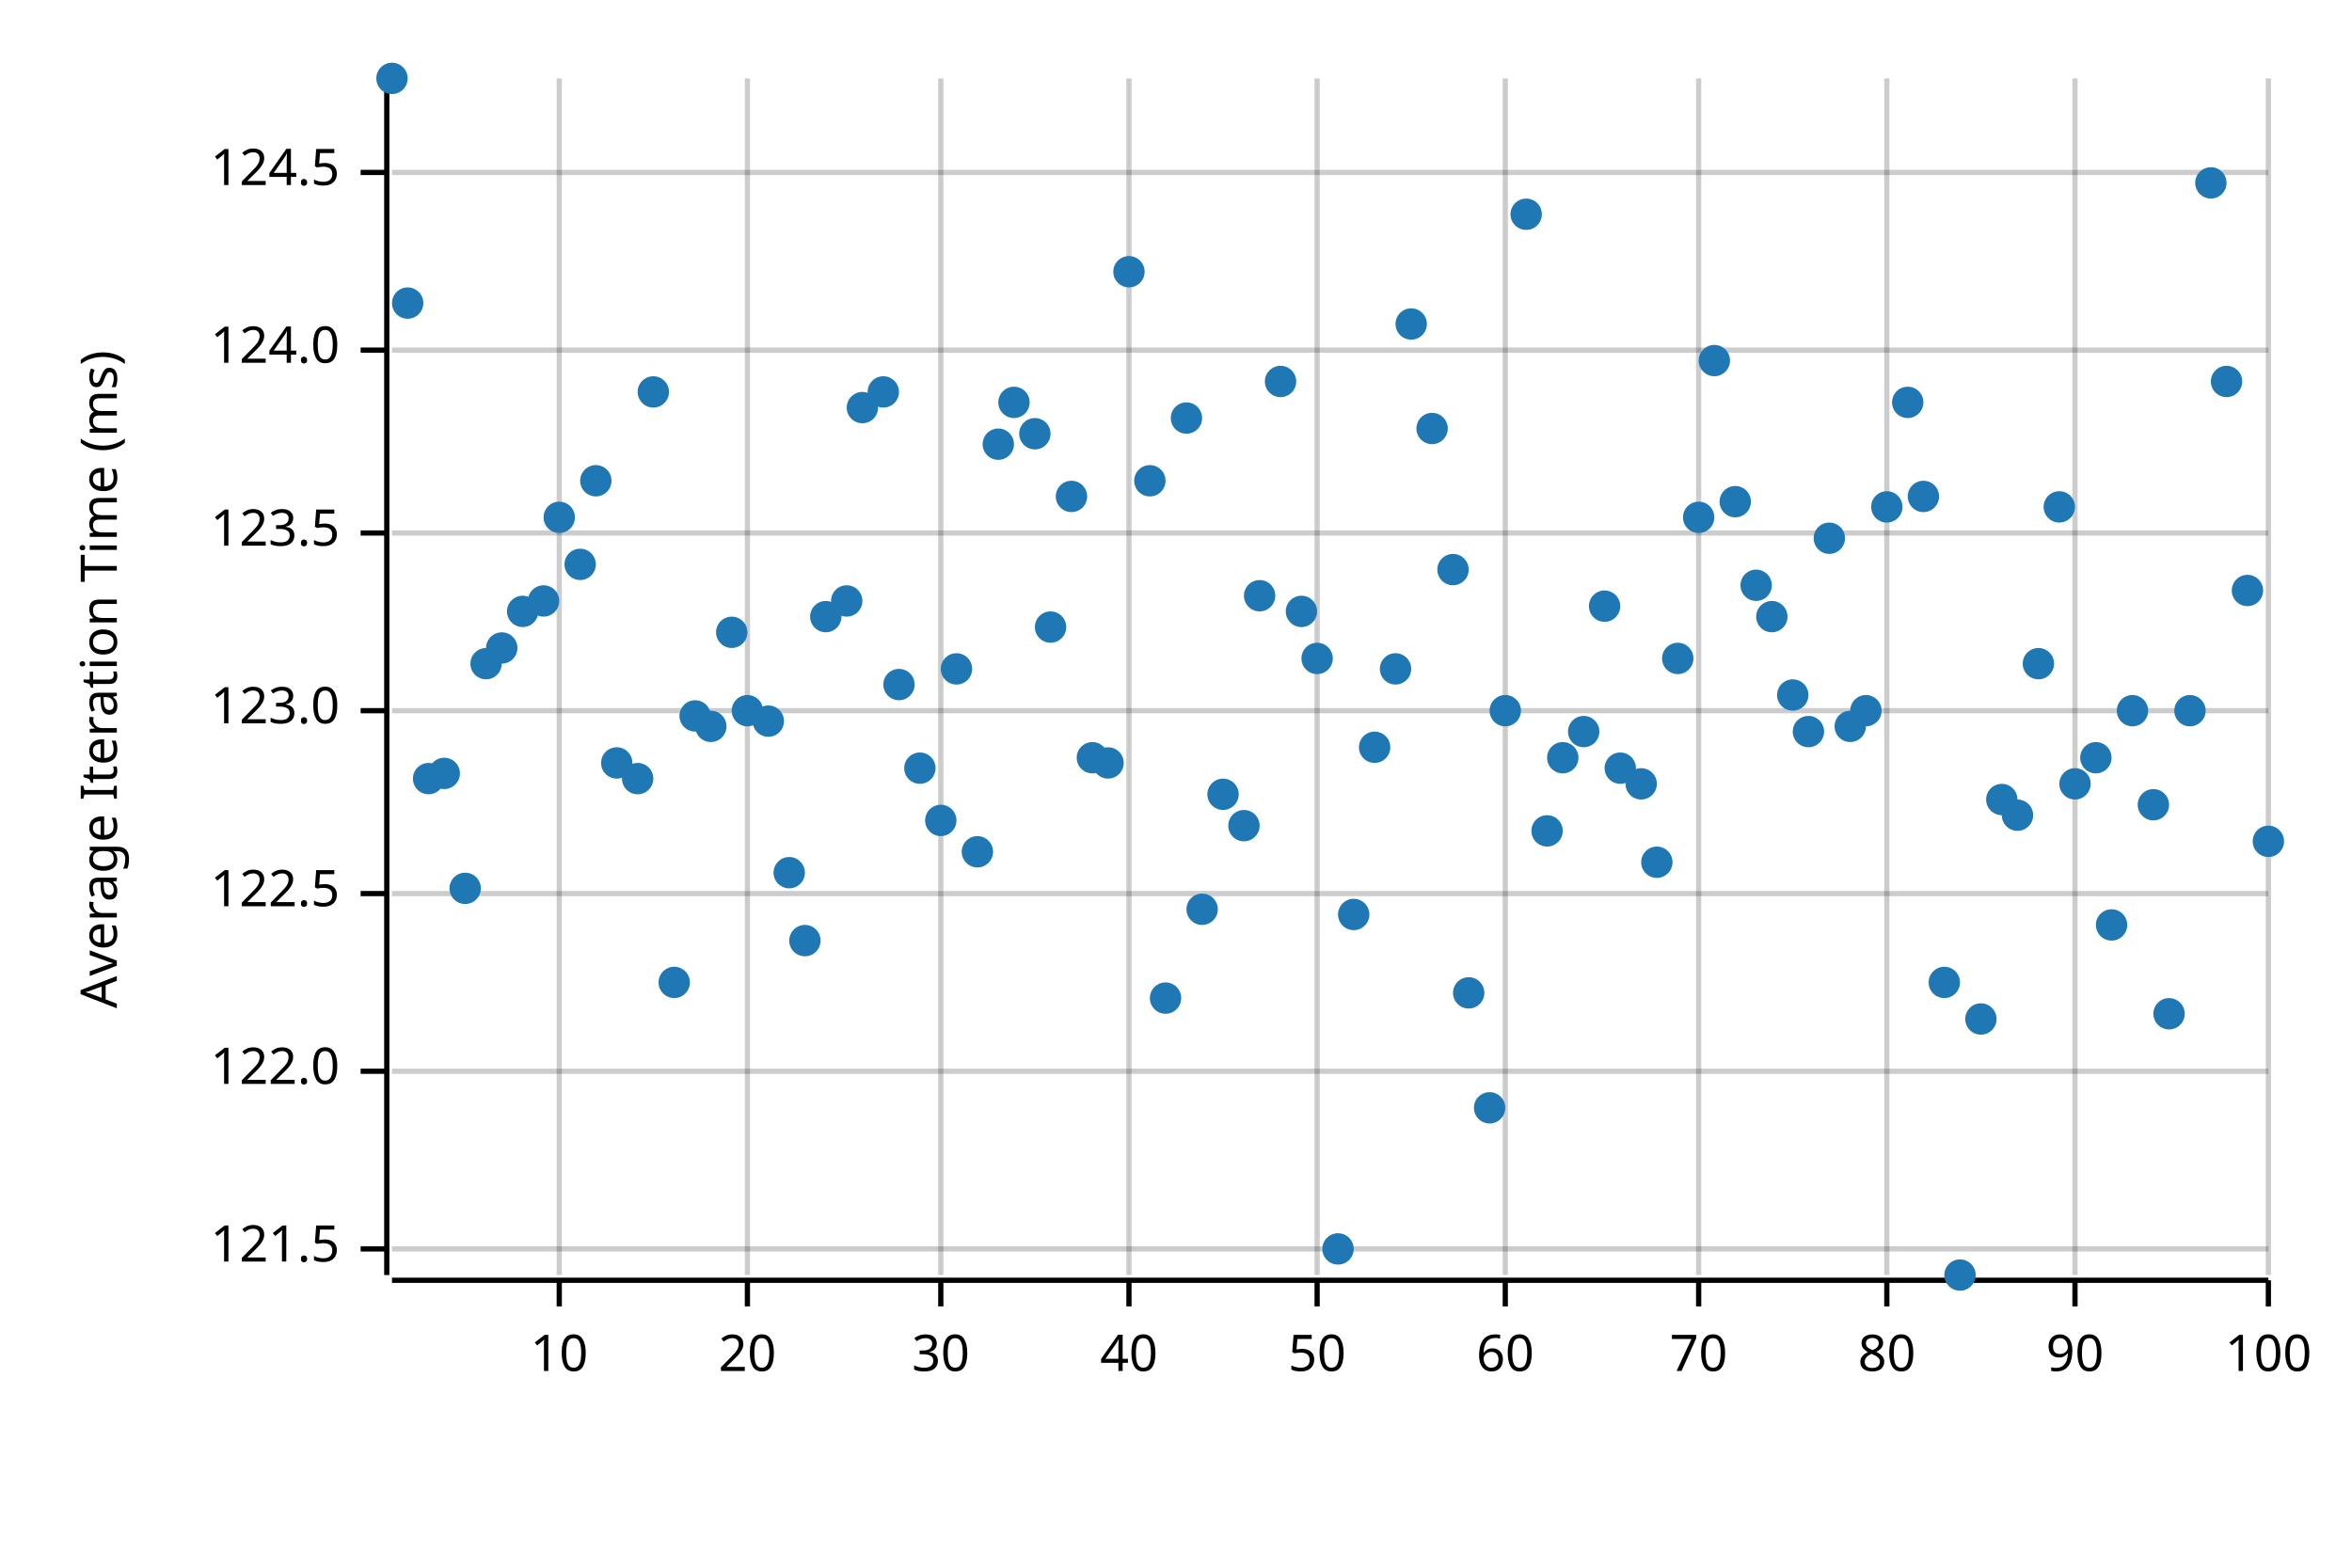
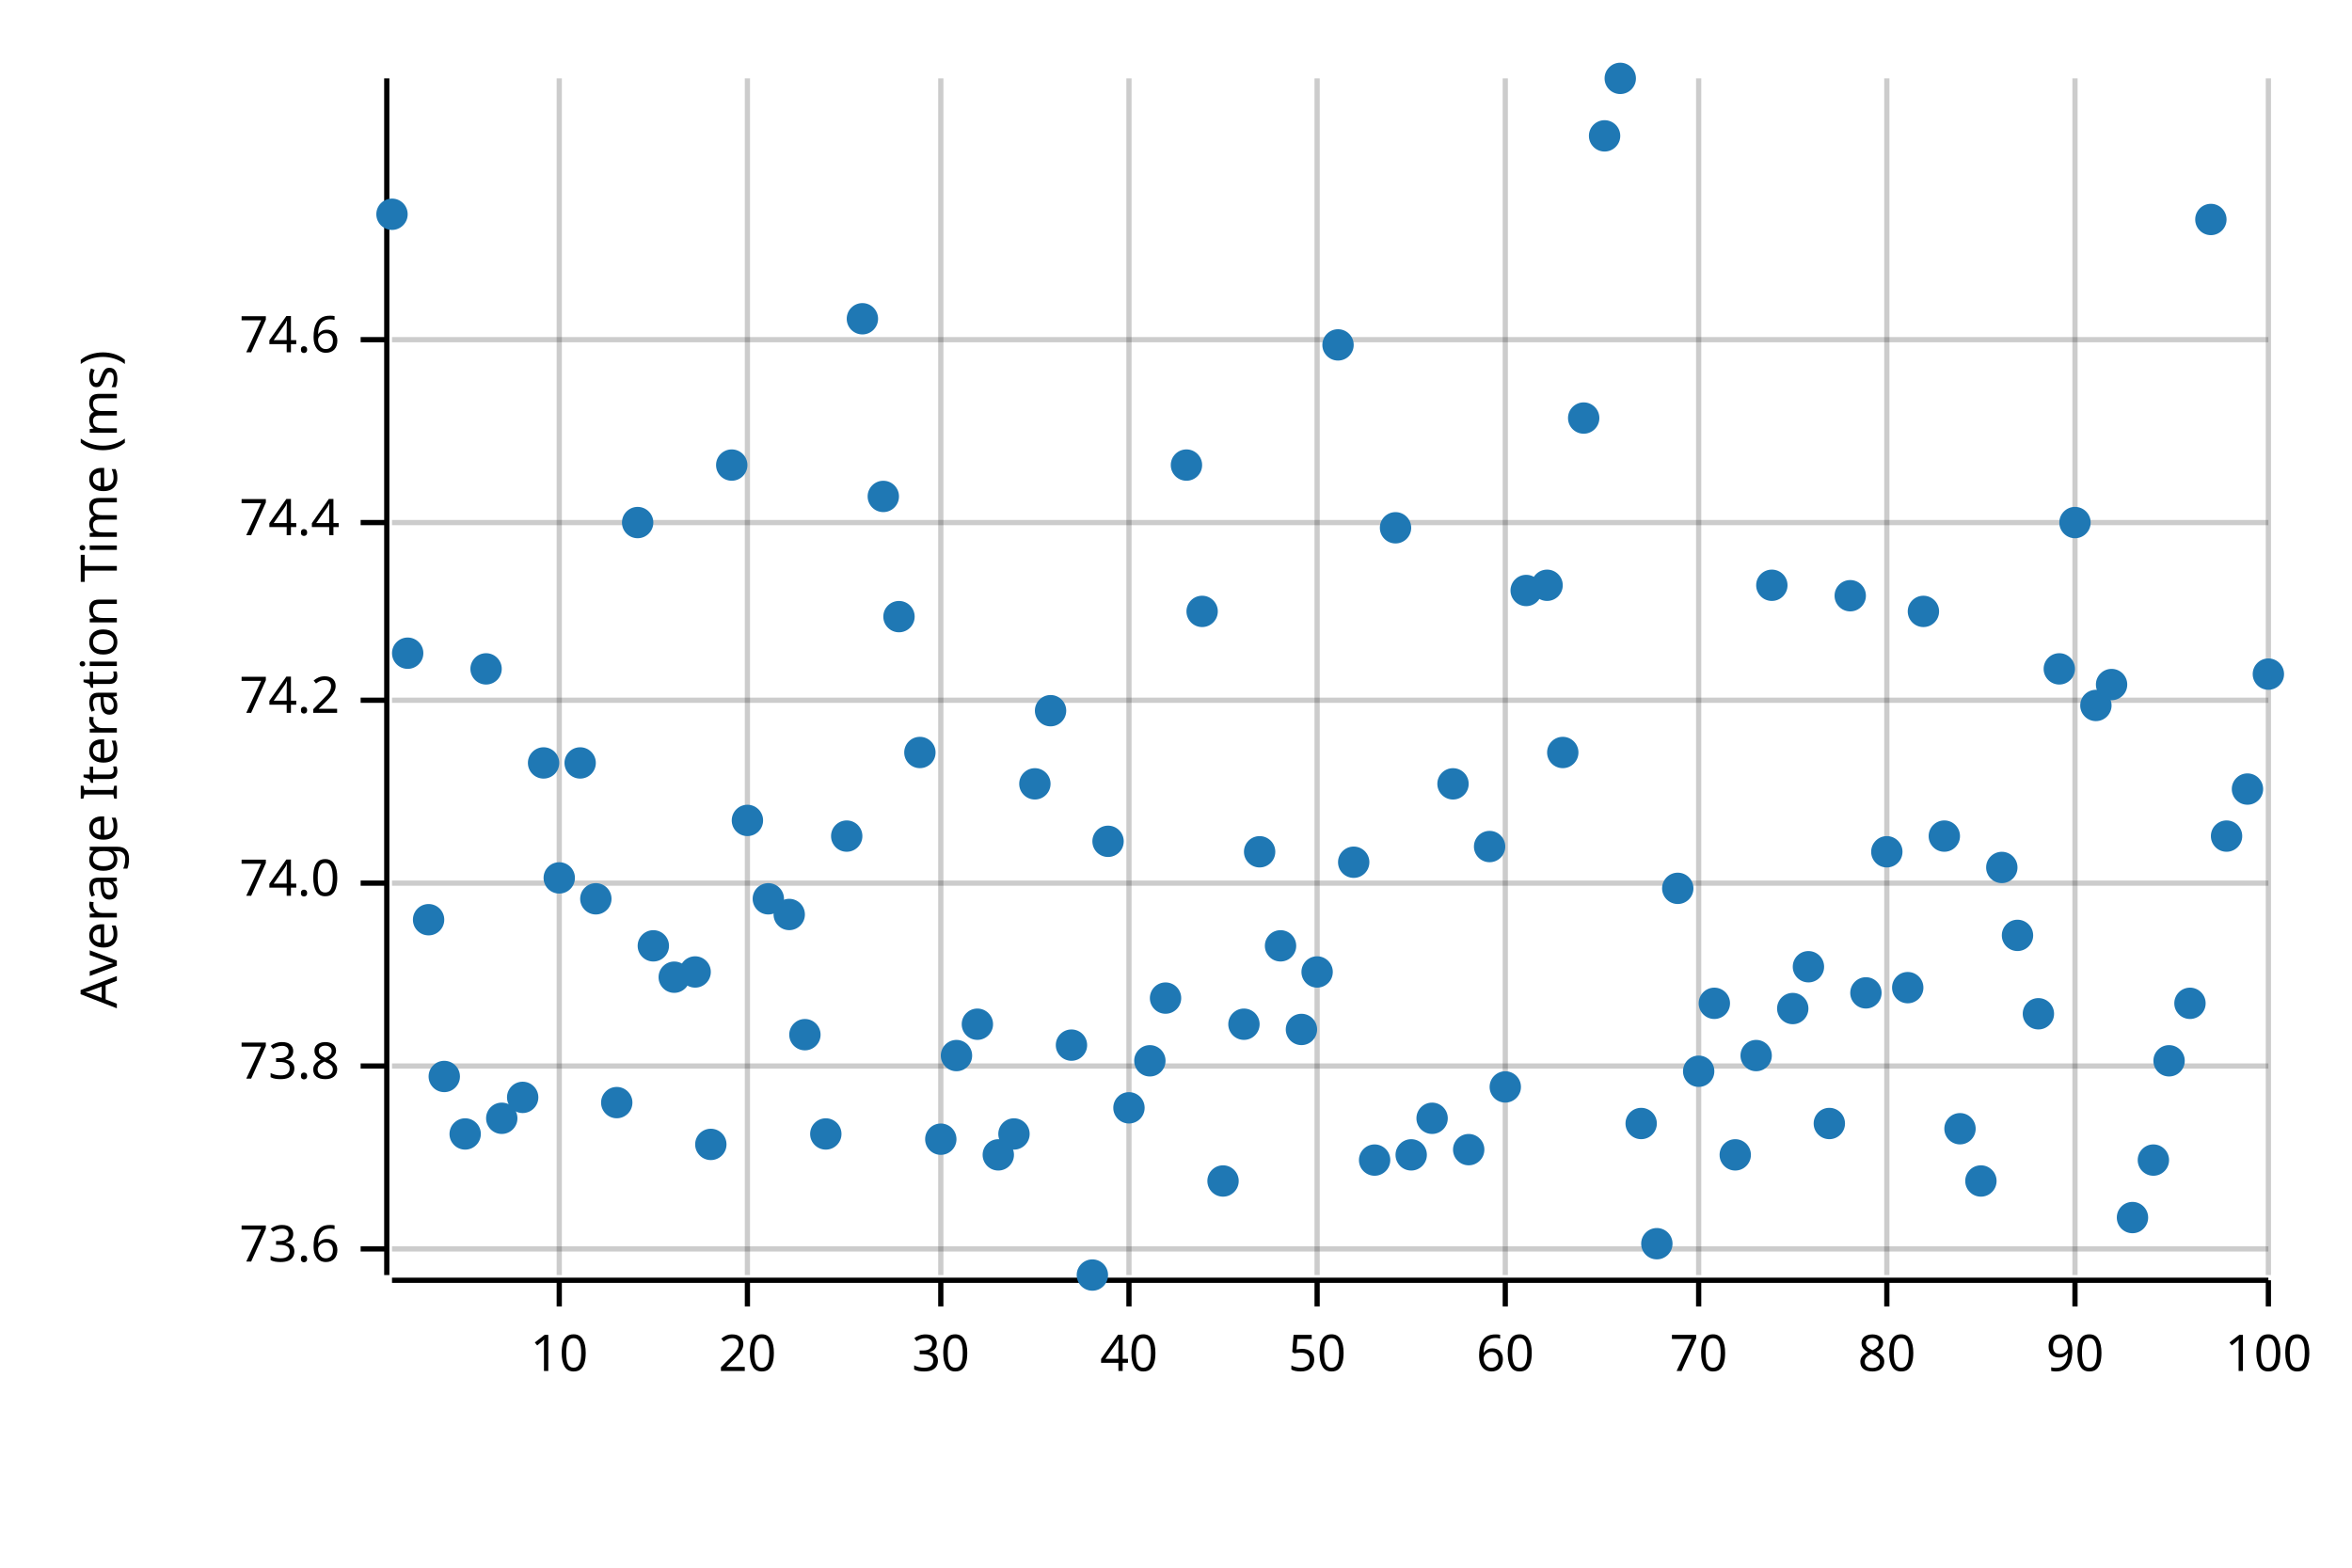
<svg xmlns="http://www.w3.org/2000/svg" width="450" height="300" viewBox="0 0 450 300">
  <text x="15" y="130" dy="0.76em" text-anchor="middle" font-family="sans-serif" font-size="9.677" opacity="1" fill="#000000" transform="rotate(270, 15, 130)">
Average Iteration Time (ms)
</text>
  <line opacity="0.2" stroke="#000000" stroke-width="1" x1="107" y1="244" x2="107" y2="15" />
  <line opacity="0.2" stroke="#000000" stroke-width="1" x1="143" y1="244" x2="143" y2="15" />
  <line opacity="0.2" stroke="#000000" stroke-width="1" x1="180" y1="244" x2="180" y2="15" />
  <line opacity="0.2" stroke="#000000" stroke-width="1" x1="216" y1="244" x2="216" y2="15" />
  <line opacity="0.2" stroke="#000000" stroke-width="1" x1="252" y1="244" x2="252" y2="15" />
  <line opacity="0.2" stroke="#000000" stroke-width="1" x1="288" y1="244" x2="288" y2="15" />
  <line opacity="0.2" stroke="#000000" stroke-width="1" x1="325" y1="244" x2="325" y2="15" />
  <line opacity="0.2" stroke="#000000" stroke-width="1" x1="361" y1="244" x2="361" y2="15" />
  <line opacity="0.2" stroke="#000000" stroke-width="1" x1="397" y1="244" x2="397" y2="15" />
  <line opacity="0.2" stroke="#000000" stroke-width="1" x1="434" y1="244" x2="434" y2="15" />
  <line opacity="0.2" stroke="#000000" stroke-width="1" x1="75" y1="239" x2="434" y2="239" />
-   <line opacity="0.2" stroke="#000000" stroke-width="1" x1="75" y1="205" x2="434" y2="205" />
-   <line opacity="0.2" stroke="#000000" stroke-width="1" x1="75" y1="171" x2="434" y2="171" />
-   <line opacity="0.2" stroke="#000000" stroke-width="1" x1="75" y1="136" x2="434" y2="136" />
-   <line opacity="0.2" stroke="#000000" stroke-width="1" x1="75" y1="102" x2="434" y2="102" />
-   <line opacity="0.2" stroke="#000000" stroke-width="1" x1="75" y1="67" x2="434" y2="67" />
-   <line opacity="0.2" stroke="#000000" stroke-width="1" x1="75" y1="33" x2="434" y2="33" />
+   <line opacity="0.2" stroke="#000000" stroke-width="1" x1="75" y1="204" x2="434" y2="204" />
+   <line opacity="0.2" stroke="#000000" stroke-width="1" x1="75" y1="169" x2="434" y2="169" />
+   <line opacity="0.2" stroke="#000000" stroke-width="1" x1="75" y1="134" x2="434" y2="134" />
+   <line opacity="0.2" stroke="#000000" stroke-width="1" x1="75" y1="100" x2="434" y2="100" />
+   <line opacity="0.2" stroke="#000000" stroke-width="1" x1="75" y1="65" x2="434" y2="65" />
  <polyline fill="none" opacity="1" stroke="#000000" stroke-width="1" points="74,15 74,244 " />
  <text x="65" y="239" dy="0.5ex" text-anchor="end" font-family="sans-serif" font-size="9.677" opacity="1" fill="#000000">
- 121.5
+ 73.6
</text>
  <polyline fill="none" opacity="1" stroke="#000000" stroke-width="1" points="69,239 74,239 " />
-   <text x="65" y="205" dy="0.5ex" text-anchor="end" font-family="sans-serif" font-size="9.677" opacity="1" fill="#000000">
- 122.0
+   <text x="65" y="204" dy="0.5ex" text-anchor="end" font-family="sans-serif" font-size="9.677" opacity="1" fill="#000000">
+ 73.8
</text>
-   <polyline fill="none" opacity="1" stroke="#000000" stroke-width="1" points="69,205 74,205 " />
-   <text x="65" y="171" dy="0.5ex" text-anchor="end" font-family="sans-serif" font-size="9.677" opacity="1" fill="#000000">
- 122.5
+   <polyline fill="none" opacity="1" stroke="#000000" stroke-width="1" points="69,204 74,204 " />
+   <text x="65" y="169" dy="0.5ex" text-anchor="end" font-family="sans-serif" font-size="9.677" opacity="1" fill="#000000">
+ 74.0
</text>
-   <polyline fill="none" opacity="1" stroke="#000000" stroke-width="1" points="69,171 74,171 " />
-   <text x="65" y="136" dy="0.5ex" text-anchor="end" font-family="sans-serif" font-size="9.677" opacity="1" fill="#000000">
- 123.0
+   <polyline fill="none" opacity="1" stroke="#000000" stroke-width="1" points="69,169 74,169 " />
+   <text x="65" y="134" dy="0.5ex" text-anchor="end" font-family="sans-serif" font-size="9.677" opacity="1" fill="#000000">
+ 74.2
</text>
-   <polyline fill="none" opacity="1" stroke="#000000" stroke-width="1" points="69,136 74,136 " />
-   <text x="65" y="102" dy="0.5ex" text-anchor="end" font-family="sans-serif" font-size="9.677" opacity="1" fill="#000000">
- 123.5
+   <polyline fill="none" opacity="1" stroke="#000000" stroke-width="1" points="69,134 74,134 " />
+   <text x="65" y="100" dy="0.5ex" text-anchor="end" font-family="sans-serif" font-size="9.677" opacity="1" fill="#000000">
+ 74.4
</text>
-   <polyline fill="none" opacity="1" stroke="#000000" stroke-width="1" points="69,102 74,102 " />
-   <text x="65" y="67" dy="0.5ex" text-anchor="end" font-family="sans-serif" font-size="9.677" opacity="1" fill="#000000">
- 124.0
+   <polyline fill="none" opacity="1" stroke="#000000" stroke-width="1" points="69,100 74,100 " />
+   <text x="65" y="65" dy="0.5ex" text-anchor="end" font-family="sans-serif" font-size="9.677" opacity="1" fill="#000000">
+ 74.6
</text>
-   <polyline fill="none" opacity="1" stroke="#000000" stroke-width="1" points="69,67 74,67 " />
-   <text x="65" y="33" dy="0.5ex" text-anchor="end" font-family="sans-serif" font-size="9.677" opacity="1" fill="#000000">
- 124.5
- </text>
-   <polyline fill="none" opacity="1" stroke="#000000" stroke-width="1" points="69,33 74,33 " />
+   <polyline fill="none" opacity="1" stroke="#000000" stroke-width="1" points="69,65 74,65 " />
  <polyline fill="none" opacity="1" stroke="#000000" stroke-width="1" points="75,245 434,245 " />
  <text x="107" y="255" dy="0.76em" text-anchor="middle" font-family="sans-serif" font-size="9.677" opacity="1" fill="#000000">
10
</text>
  <polyline fill="none" opacity="1" stroke="#000000" stroke-width="1" points="107,245 107,250 " />
  <text x="143" y="255" dy="0.76em" text-anchor="middle" font-family="sans-serif" font-size="9.677" opacity="1" fill="#000000">
20
</text>
  <polyline fill="none" opacity="1" stroke="#000000" stroke-width="1" points="143,245 143,250 " />
  <text x="180" y="255" dy="0.76em" text-anchor="middle" font-family="sans-serif" font-size="9.677" opacity="1" fill="#000000">
30
</text>
  <polyline fill="none" opacity="1" stroke="#000000" stroke-width="1" points="180,245 180,250 " />
  <text x="216" y="255" dy="0.76em" text-anchor="middle" font-family="sans-serif" font-size="9.677" opacity="1" fill="#000000">
40
</text>
  <polyline fill="none" opacity="1" stroke="#000000" stroke-width="1" points="216,245 216,250 " />
  <text x="252" y="255" dy="0.76em" text-anchor="middle" font-family="sans-serif" font-size="9.677" opacity="1" fill="#000000">
50
</text>
  <polyline fill="none" opacity="1" stroke="#000000" stroke-width="1" points="252,245 252,250 " />
  <text x="288" y="255" dy="0.76em" text-anchor="middle" font-family="sans-serif" font-size="9.677" opacity="1" fill="#000000">
60
</text>
  <polyline fill="none" opacity="1" stroke="#000000" stroke-width="1" points="288,245 288,250 " />
  <text x="325" y="255" dy="0.76em" text-anchor="middle" font-family="sans-serif" font-size="9.677" opacity="1" fill="#000000">
70
</text>
  <polyline fill="none" opacity="1" stroke="#000000" stroke-width="1" points="325,245 325,250 " />
  <text x="361" y="255" dy="0.76em" text-anchor="middle" font-family="sans-serif" font-size="9.677" opacity="1" fill="#000000">
80
</text>
  <polyline fill="none" opacity="1" stroke="#000000" stroke-width="1" points="361,245 361,250 " />
  <text x="397" y="255" dy="0.76em" text-anchor="middle" font-family="sans-serif" font-size="9.677" opacity="1" fill="#000000">
90
</text>
  <polyline fill="none" opacity="1" stroke="#000000" stroke-width="1" points="397,245 397,250 " />
  <text x="434" y="255" dy="0.76em" text-anchor="middle" font-family="sans-serif" font-size="9.677" opacity="1" fill="#000000">
100
</text>
  <polyline fill="none" opacity="1" stroke="#000000" stroke-width="1" points="434,245 434,250 " />
-   <circle cx="75" cy="15" r="3" opacity="1" fill="#1F78B4" stroke="none" stroke-width="1" />
-   <circle cx="78" cy="58" r="3" opacity="1" fill="#1F78B4" stroke="none" stroke-width="1" />
-   <circle cx="82" cy="149" r="3" opacity="1" fill="#1F78B4" stroke="none" stroke-width="1" />
-   <circle cx="85" cy="148" r="3" opacity="1" fill="#1F78B4" stroke="none" stroke-width="1" />
-   <circle cx="89" cy="170" r="3" opacity="1" fill="#1F78B4" stroke="none" stroke-width="1" />
-   <circle cx="93" cy="127" r="3" opacity="1" fill="#1F78B4" stroke="none" stroke-width="1" />
-   <circle cx="96" cy="124" r="3" opacity="1" fill="#1F78B4" stroke="none" stroke-width="1" />
-   <circle cx="100" cy="117" r="3" opacity="1" fill="#1F78B4" stroke="none" stroke-width="1" />
-   <circle cx="104" cy="115" r="3" opacity="1" fill="#1F78B4" stroke="none" stroke-width="1" />
-   <circle cx="107" cy="99" r="3" opacity="1" fill="#1F78B4" stroke="none" stroke-width="1" />
-   <circle cx="111" cy="108" r="3" opacity="1" fill="#1F78B4" stroke="none" stroke-width="1" />
-   <circle cx="114" cy="92" r="3" opacity="1" fill="#1F78B4" stroke="none" stroke-width="1" />
-   <circle cx="118" cy="146" r="3" opacity="1" fill="#1F78B4" stroke="none" stroke-width="1" />
-   <circle cx="122" cy="149" r="3" opacity="1" fill="#1F78B4" stroke="none" stroke-width="1" />
-   <circle cx="125" cy="75" r="3" opacity="1" fill="#1F78B4" stroke="none" stroke-width="1" />
-   <circle cx="129" cy="188" r="3" opacity="1" fill="#1F78B4" stroke="none" stroke-width="1" />
-   <circle cx="133" cy="137" r="3" opacity="1" fill="#1F78B4" stroke="none" stroke-width="1" />
-   <circle cx="136" cy="139" r="3" opacity="1" fill="#1F78B4" stroke="none" stroke-width="1" />
-   <circle cx="140" cy="121" r="3" opacity="1" fill="#1F78B4" stroke="none" stroke-width="1" />
-   <circle cx="143" cy="136" r="3" opacity="1" fill="#1F78B4" stroke="none" stroke-width="1" />
-   <circle cx="147" cy="138" r="3" opacity="1" fill="#1F78B4" stroke="none" stroke-width="1" />
-   <circle cx="151" cy="167" r="3" opacity="1" fill="#1F78B4" stroke="none" stroke-width="1" />
-   <circle cx="154" cy="180" r="3" opacity="1" fill="#1F78B4" stroke="none" stroke-width="1" />
-   <circle cx="158" cy="118" r="3" opacity="1" fill="#1F78B4" stroke="none" stroke-width="1" />
-   <circle cx="162" cy="115" r="3" opacity="1" fill="#1F78B4" stroke="none" stroke-width="1" />
-   <circle cx="165" cy="78" r="3" opacity="1" fill="#1F78B4" stroke="none" stroke-width="1" />
-   <circle cx="169" cy="75" r="3" opacity="1" fill="#1F78B4" stroke="none" stroke-width="1" />
-   <circle cx="172" cy="131" r="3" opacity="1" fill="#1F78B4" stroke="none" stroke-width="1" />
-   <circle cx="176" cy="147" r="3" opacity="1" fill="#1F78B4" stroke="none" stroke-width="1" />
-   <circle cx="180" cy="157" r="3" opacity="1" fill="#1F78B4" stroke="none" stroke-width="1" />
-   <circle cx="183" cy="128" r="3" opacity="1" fill="#1F78B4" stroke="none" stroke-width="1" />
-   <circle cx="187" cy="163" r="3" opacity="1" fill="#1F78B4" stroke="none" stroke-width="1" />
-   <circle cx="191" cy="85" r="3" opacity="1" fill="#1F78B4" stroke="none" stroke-width="1" />
-   <circle cx="194" cy="77" r="3" opacity="1" fill="#1F78B4" stroke="none" stroke-width="1" />
-   <circle cx="198" cy="83" r="3" opacity="1" fill="#1F78B4" stroke="none" stroke-width="1" />
-   <circle cx="201" cy="120" r="3" opacity="1" fill="#1F78B4" stroke="none" stroke-width="1" />
-   <circle cx="205" cy="95" r="3" opacity="1" fill="#1F78B4" stroke="none" stroke-width="1" />
-   <circle cx="209" cy="145" r="3" opacity="1" fill="#1F78B4" stroke="none" stroke-width="1" />
-   <circle cx="212" cy="146" r="3" opacity="1" fill="#1F78B4" stroke="none" stroke-width="1" />
-   <circle cx="216" cy="52" r="3" opacity="1" fill="#1F78B4" stroke="none" stroke-width="1" />
-   <circle cx="220" cy="92" r="3" opacity="1" fill="#1F78B4" stroke="none" stroke-width="1" />
+   <circle cx="75" cy="41" r="3" opacity="1" fill="#1F78B4" stroke="none" stroke-width="1" />
+   <circle cx="78" cy="125" r="3" opacity="1" fill="#1F78B4" stroke="none" stroke-width="1" />
+   <circle cx="82" cy="176" r="3" opacity="1" fill="#1F78B4" stroke="none" stroke-width="1" />
+   <circle cx="85" cy="206" r="3" opacity="1" fill="#1F78B4" stroke="none" stroke-width="1" />
+   <circle cx="89" cy="217" r="3" opacity="1" fill="#1F78B4" stroke="none" stroke-width="1" />
+   <circle cx="93" cy="128" r="3" opacity="1" fill="#1F78B4" stroke="none" stroke-width="1" />
+   <circle cx="96" cy="214" r="3" opacity="1" fill="#1F78B4" stroke="none" stroke-width="1" />
+   <circle cx="100" cy="210" r="3" opacity="1" fill="#1F78B4" stroke="none" stroke-width="1" />
+   <circle cx="104" cy="146" r="3" opacity="1" fill="#1F78B4" stroke="none" stroke-width="1" />
+   <circle cx="107" cy="168" r="3" opacity="1" fill="#1F78B4" stroke="none" stroke-width="1" />
+   <circle cx="111" cy="146" r="3" opacity="1" fill="#1F78B4" stroke="none" stroke-width="1" />
+   <circle cx="114" cy="172" r="3" opacity="1" fill="#1F78B4" stroke="none" stroke-width="1" />
+   <circle cx="118" cy="211" r="3" opacity="1" fill="#1F78B4" stroke="none" stroke-width="1" />
+   <circle cx="122" cy="100" r="3" opacity="1" fill="#1F78B4" stroke="none" stroke-width="1" />
+   <circle cx="125" cy="181" r="3" opacity="1" fill="#1F78B4" stroke="none" stroke-width="1" />
+   <circle cx="129" cy="187" r="3" opacity="1" fill="#1F78B4" stroke="none" stroke-width="1" />
+   <circle cx="133" cy="186" r="3" opacity="1" fill="#1F78B4" stroke="none" stroke-width="1" />
+   <circle cx="136" cy="219" r="3" opacity="1" fill="#1F78B4" stroke="none" stroke-width="1" />
+   <circle cx="140" cy="89" r="3" opacity="1" fill="#1F78B4" stroke="none" stroke-width="1" />
+   <circle cx="143" cy="157" r="3" opacity="1" fill="#1F78B4" stroke="none" stroke-width="1" />
+   <circle cx="147" cy="172" r="3" opacity="1" fill="#1F78B4" stroke="none" stroke-width="1" />
+   <circle cx="151" cy="175" r="3" opacity="1" fill="#1F78B4" stroke="none" stroke-width="1" />
+   <circle cx="154" cy="198" r="3" opacity="1" fill="#1F78B4" stroke="none" stroke-width="1" />
+   <circle cx="158" cy="217" r="3" opacity="1" fill="#1F78B4" stroke="none" stroke-width="1" />
+   <circle cx="162" cy="160" r="3" opacity="1" fill="#1F78B4" stroke="none" stroke-width="1" />
+   <circle cx="165" cy="61" r="3" opacity="1" fill="#1F78B4" stroke="none" stroke-width="1" />
+   <circle cx="169" cy="95" r="3" opacity="1" fill="#1F78B4" stroke="none" stroke-width="1" />
+   <circle cx="172" cy="118" r="3" opacity="1" fill="#1F78B4" stroke="none" stroke-width="1" />
+   <circle cx="176" cy="144" r="3" opacity="1" fill="#1F78B4" stroke="none" stroke-width="1" />
+   <circle cx="180" cy="218" r="3" opacity="1" fill="#1F78B4" stroke="none" stroke-width="1" />
+   <circle cx="183" cy="202" r="3" opacity="1" fill="#1F78B4" stroke="none" stroke-width="1" />
+   <circle cx="187" cy="196" r="3" opacity="1" fill="#1F78B4" stroke="none" stroke-width="1" />
+   <circle cx="191" cy="221" r="3" opacity="1" fill="#1F78B4" stroke="none" stroke-width="1" />
+   <circle cx="194" cy="217" r="3" opacity="1" fill="#1F78B4" stroke="none" stroke-width="1" />
+   <circle cx="198" cy="150" r="3" opacity="1" fill="#1F78B4" stroke="none" stroke-width="1" />
+   <circle cx="201" cy="136" r="3" opacity="1" fill="#1F78B4" stroke="none" stroke-width="1" />
+   <circle cx="205" cy="200" r="3" opacity="1" fill="#1F78B4" stroke="none" stroke-width="1" />
+   <circle cx="209" cy="244" r="3" opacity="1" fill="#1F78B4" stroke="none" stroke-width="1" />
+   <circle cx="212" cy="161" r="3" opacity="1" fill="#1F78B4" stroke="none" stroke-width="1" />
+   <circle cx="216" cy="212" r="3" opacity="1" fill="#1F78B4" stroke="none" stroke-width="1" />
+   <circle cx="220" cy="203" r="3" opacity="1" fill="#1F78B4" stroke="none" stroke-width="1" />
  <circle cx="223" cy="191" r="3" opacity="1" fill="#1F78B4" stroke="none" stroke-width="1" />
-   <circle cx="227" cy="80" r="3" opacity="1" fill="#1F78B4" stroke="none" stroke-width="1" />
-   <circle cx="230" cy="174" r="3" opacity="1" fill="#1F78B4" stroke="none" stroke-width="1" />
-   <circle cx="234" cy="152" r="3" opacity="1" fill="#1F78B4" stroke="none" stroke-width="1" />
-   <circle cx="238" cy="158" r="3" opacity="1" fill="#1F78B4" stroke="none" stroke-width="1" />
-   <circle cx="241" cy="114" r="3" opacity="1" fill="#1F78B4" stroke="none" stroke-width="1" />
-   <circle cx="245" cy="73" r="3" opacity="1" fill="#1F78B4" stroke="none" stroke-width="1" />
-   <circle cx="249" cy="117" r="3" opacity="1" fill="#1F78B4" stroke="none" stroke-width="1" />
-   <circle cx="252" cy="126" r="3" opacity="1" fill="#1F78B4" stroke="none" stroke-width="1" />
-   <circle cx="256" cy="239" r="3" opacity="1" fill="#1F78B4" stroke="none" stroke-width="1" />
-   <circle cx="259" cy="175" r="3" opacity="1" fill="#1F78B4" stroke="none" stroke-width="1" />
-   <circle cx="263" cy="143" r="3" opacity="1" fill="#1F78B4" stroke="none" stroke-width="1" />
-   <circle cx="267" cy="128" r="3" opacity="1" fill="#1F78B4" stroke="none" stroke-width="1" />
-   <circle cx="270" cy="62" r="3" opacity="1" fill="#1F78B4" stroke="none" stroke-width="1" />
-   <circle cx="274" cy="82" r="3" opacity="1" fill="#1F78B4" stroke="none" stroke-width="1" />
-   <circle cx="278" cy="109" r="3" opacity="1" fill="#1F78B4" stroke="none" stroke-width="1" />
-   <circle cx="281" cy="190" r="3" opacity="1" fill="#1F78B4" stroke="none" stroke-width="1" />
-   <circle cx="285" cy="212" r="3" opacity="1" fill="#1F78B4" stroke="none" stroke-width="1" />
-   <circle cx="288" cy="136" r="3" opacity="1" fill="#1F78B4" stroke="none" stroke-width="1" />
-   <circle cx="292" cy="41" r="3" opacity="1" fill="#1F78B4" stroke="none" stroke-width="1" />
-   <circle cx="296" cy="159" r="3" opacity="1" fill="#1F78B4" stroke="none" stroke-width="1" />
-   <circle cx="299" cy="145" r="3" opacity="1" fill="#1F78B4" stroke="none" stroke-width="1" />
-   <circle cx="303" cy="140" r="3" opacity="1" fill="#1F78B4" stroke="none" stroke-width="1" />
-   <circle cx="307" cy="116" r="3" opacity="1" fill="#1F78B4" stroke="none" stroke-width="1" />
-   <circle cx="310" cy="147" r="3" opacity="1" fill="#1F78B4" stroke="none" stroke-width="1" />
-   <circle cx="314" cy="150" r="3" opacity="1" fill="#1F78B4" stroke="none" stroke-width="1" />
-   <circle cx="317" cy="165" r="3" opacity="1" fill="#1F78B4" stroke="none" stroke-width="1" />
-   <circle cx="321" cy="126" r="3" opacity="1" fill="#1F78B4" stroke="none" stroke-width="1" />
-   <circle cx="325" cy="99" r="3" opacity="1" fill="#1F78B4" stroke="none" stroke-width="1" />
-   <circle cx="328" cy="69" r="3" opacity="1" fill="#1F78B4" stroke="none" stroke-width="1" />
-   <circle cx="332" cy="96" r="3" opacity="1" fill="#1F78B4" stroke="none" stroke-width="1" />
-   <circle cx="336" cy="112" r="3" opacity="1" fill="#1F78B4" stroke="none" stroke-width="1" />
-   <circle cx="339" cy="118" r="3" opacity="1" fill="#1F78B4" stroke="none" stroke-width="1" />
-   <circle cx="343" cy="133" r="3" opacity="1" fill="#1F78B4" stroke="none" stroke-width="1" />
-   <circle cx="346" cy="140" r="3" opacity="1" fill="#1F78B4" stroke="none" stroke-width="1" />
-   <circle cx="350" cy="103" r="3" opacity="1" fill="#1F78B4" stroke="none" stroke-width="1" />
-   <circle cx="354" cy="139" r="3" opacity="1" fill="#1F78B4" stroke="none" stroke-width="1" />
-   <circle cx="357" cy="136" r="3" opacity="1" fill="#1F78B4" stroke="none" stroke-width="1" />
-   <circle cx="361" cy="97" r="3" opacity="1" fill="#1F78B4" stroke="none" stroke-width="1" />
-   <circle cx="365" cy="77" r="3" opacity="1" fill="#1F78B4" stroke="none" stroke-width="1" />
-   <circle cx="368" cy="95" r="3" opacity="1" fill="#1F78B4" stroke="none" stroke-width="1" />
-   <circle cx="372" cy="188" r="3" opacity="1" fill="#1F78B4" stroke="none" stroke-width="1" />
-   <circle cx="375" cy="244" r="3" opacity="1" fill="#1F78B4" stroke="none" stroke-width="1" />
-   <circle cx="379" cy="195" r="3" opacity="1" fill="#1F78B4" stroke="none" stroke-width="1" />
-   <circle cx="383" cy="153" r="3" opacity="1" fill="#1F78B4" stroke="none" stroke-width="1" />
-   <circle cx="386" cy="156" r="3" opacity="1" fill="#1F78B4" stroke="none" stroke-width="1" />
-   <circle cx="390" cy="127" r="3" opacity="1" fill="#1F78B4" stroke="none" stroke-width="1" />
-   <circle cx="394" cy="97" r="3" opacity="1" fill="#1F78B4" stroke="none" stroke-width="1" />
-   <circle cx="397" cy="150" r="3" opacity="1" fill="#1F78B4" stroke="none" stroke-width="1" />
-   <circle cx="401" cy="145" r="3" opacity="1" fill="#1F78B4" stroke="none" stroke-width="1" />
-   <circle cx="404" cy="177" r="3" opacity="1" fill="#1F78B4" stroke="none" stroke-width="1" />
-   <circle cx="408" cy="136" r="3" opacity="1" fill="#1F78B4" stroke="none" stroke-width="1" />
-   <circle cx="412" cy="154" r="3" opacity="1" fill="#1F78B4" stroke="none" stroke-width="1" />
-   <circle cx="415" cy="194" r="3" opacity="1" fill="#1F78B4" stroke="none" stroke-width="1" />
-   <circle cx="419" cy="136" r="3" opacity="1" fill="#1F78B4" stroke="none" stroke-width="1" />
-   <circle cx="423" cy="35" r="3" opacity="1" fill="#1F78B4" stroke="none" stroke-width="1" />
-   <circle cx="426" cy="73" r="3" opacity="1" fill="#1F78B4" stroke="none" stroke-width="1" />
-   <circle cx="430" cy="113" r="3" opacity="1" fill="#1F78B4" stroke="none" stroke-width="1" />
-   <circle cx="434" cy="161" r="3" opacity="1" fill="#1F78B4" stroke="none" stroke-width="1" />
+   <circle cx="227" cy="89" r="3" opacity="1" fill="#1F78B4" stroke="none" stroke-width="1" />
+   <circle cx="230" cy="117" r="3" opacity="1" fill="#1F78B4" stroke="none" stroke-width="1" />
+   <circle cx="234" cy="226" r="3" opacity="1" fill="#1F78B4" stroke="none" stroke-width="1" />
+   <circle cx="238" cy="196" r="3" opacity="1" fill="#1F78B4" stroke="none" stroke-width="1" />
+   <circle cx="241" cy="163" r="3" opacity="1" fill="#1F78B4" stroke="none" stroke-width="1" />
+   <circle cx="245" cy="181" r="3" opacity="1" fill="#1F78B4" stroke="none" stroke-width="1" />
+   <circle cx="249" cy="197" r="3" opacity="1" fill="#1F78B4" stroke="none" stroke-width="1" />
+   <circle cx="252" cy="186" r="3" opacity="1" fill="#1F78B4" stroke="none" stroke-width="1" />
+   <circle cx="256" cy="66" r="3" opacity="1" fill="#1F78B4" stroke="none" stroke-width="1" />
+   <circle cx="259" cy="165" r="3" opacity="1" fill="#1F78B4" stroke="none" stroke-width="1" />
+   <circle cx="263" cy="222" r="3" opacity="1" fill="#1F78B4" stroke="none" stroke-width="1" />
+   <circle cx="267" cy="101" r="3" opacity="1" fill="#1F78B4" stroke="none" stroke-width="1" />
+   <circle cx="270" cy="221" r="3" opacity="1" fill="#1F78B4" stroke="none" stroke-width="1" />
+   <circle cx="274" cy="214" r="3" opacity="1" fill="#1F78B4" stroke="none" stroke-width="1" />
+   <circle cx="278" cy="150" r="3" opacity="1" fill="#1F78B4" stroke="none" stroke-width="1" />
+   <circle cx="281" cy="220" r="3" opacity="1" fill="#1F78B4" stroke="none" stroke-width="1" />
+   <circle cx="285" cy="162" r="3" opacity="1" fill="#1F78B4" stroke="none" stroke-width="1" />
+   <circle cx="288" cy="208" r="3" opacity="1" fill="#1F78B4" stroke="none" stroke-width="1" />
+   <circle cx="292" cy="113" r="3" opacity="1" fill="#1F78B4" stroke="none" stroke-width="1" />
+   <circle cx="296" cy="112" r="3" opacity="1" fill="#1F78B4" stroke="none" stroke-width="1" />
+   <circle cx="299" cy="144" r="3" opacity="1" fill="#1F78B4" stroke="none" stroke-width="1" />
+   <circle cx="303" cy="80" r="3" opacity="1" fill="#1F78B4" stroke="none" stroke-width="1" />
+   <circle cx="307" cy="26" r="3" opacity="1" fill="#1F78B4" stroke="none" stroke-width="1" />
+   <circle cx="310" cy="15" r="3" opacity="1" fill="#1F78B4" stroke="none" stroke-width="1" />
+   <circle cx="314" cy="215" r="3" opacity="1" fill="#1F78B4" stroke="none" stroke-width="1" />
+   <circle cx="317" cy="238" r="3" opacity="1" fill="#1F78B4" stroke="none" stroke-width="1" />
+   <circle cx="321" cy="170" r="3" opacity="1" fill="#1F78B4" stroke="none" stroke-width="1" />
+   <circle cx="325" cy="205" r="3" opacity="1" fill="#1F78B4" stroke="none" stroke-width="1" />
+   <circle cx="328" cy="192" r="3" opacity="1" fill="#1F78B4" stroke="none" stroke-width="1" />
+   <circle cx="332" cy="221" r="3" opacity="1" fill="#1F78B4" stroke="none" stroke-width="1" />
+   <circle cx="336" cy="202" r="3" opacity="1" fill="#1F78B4" stroke="none" stroke-width="1" />
+   <circle cx="339" cy="112" r="3" opacity="1" fill="#1F78B4" stroke="none" stroke-width="1" />
+   <circle cx="343" cy="193" r="3" opacity="1" fill="#1F78B4" stroke="none" stroke-width="1" />
+   <circle cx="346" cy="185" r="3" opacity="1" fill="#1F78B4" stroke="none" stroke-width="1" />
+   <circle cx="350" cy="215" r="3" opacity="1" fill="#1F78B4" stroke="none" stroke-width="1" />
+   <circle cx="354" cy="114" r="3" opacity="1" fill="#1F78B4" stroke="none" stroke-width="1" />
+   <circle cx="357" cy="190" r="3" opacity="1" fill="#1F78B4" stroke="none" stroke-width="1" />
+   <circle cx="361" cy="163" r="3" opacity="1" fill="#1F78B4" stroke="none" stroke-width="1" />
+   <circle cx="365" cy="189" r="3" opacity="1" fill="#1F78B4" stroke="none" stroke-width="1" />
+   <circle cx="368" cy="117" r="3" opacity="1" fill="#1F78B4" stroke="none" stroke-width="1" />
+   <circle cx="372" cy="160" r="3" opacity="1" fill="#1F78B4" stroke="none" stroke-width="1" />
+   <circle cx="375" cy="216" r="3" opacity="1" fill="#1F78B4" stroke="none" stroke-width="1" />
+   <circle cx="379" cy="226" r="3" opacity="1" fill="#1F78B4" stroke="none" stroke-width="1" />
+   <circle cx="383" cy="166" r="3" opacity="1" fill="#1F78B4" stroke="none" stroke-width="1" />
+   <circle cx="386" cy="179" r="3" opacity="1" fill="#1F78B4" stroke="none" stroke-width="1" />
+   <circle cx="390" cy="194" r="3" opacity="1" fill="#1F78B4" stroke="none" stroke-width="1" />
+   <circle cx="394" cy="128" r="3" opacity="1" fill="#1F78B4" stroke="none" stroke-width="1" />
+   <circle cx="397" cy="100" r="3" opacity="1" fill="#1F78B4" stroke="none" stroke-width="1" />
+   <circle cx="401" cy="135" r="3" opacity="1" fill="#1F78B4" stroke="none" stroke-width="1" />
+   <circle cx="404" cy="131" r="3" opacity="1" fill="#1F78B4" stroke="none" stroke-width="1" />
+   <circle cx="408" cy="233" r="3" opacity="1" fill="#1F78B4" stroke="none" stroke-width="1" />
+   <circle cx="412" cy="222" r="3" opacity="1" fill="#1F78B4" stroke="none" stroke-width="1" />
+   <circle cx="415" cy="203" r="3" opacity="1" fill="#1F78B4" stroke="none" stroke-width="1" />
+   <circle cx="419" cy="192" r="3" opacity="1" fill="#1F78B4" stroke="none" stroke-width="1" />
+   <circle cx="423" cy="42" r="3" opacity="1" fill="#1F78B4" stroke="none" stroke-width="1" />
+   <circle cx="426" cy="160" r="3" opacity="1" fill="#1F78B4" stroke="none" stroke-width="1" />
+   <circle cx="430" cy="151" r="3" opacity="1" fill="#1F78B4" stroke="none" stroke-width="1" />
+   <circle cx="434" cy="129" r="3" opacity="1" fill="#1F78B4" stroke="none" stroke-width="1" />
</svg>
